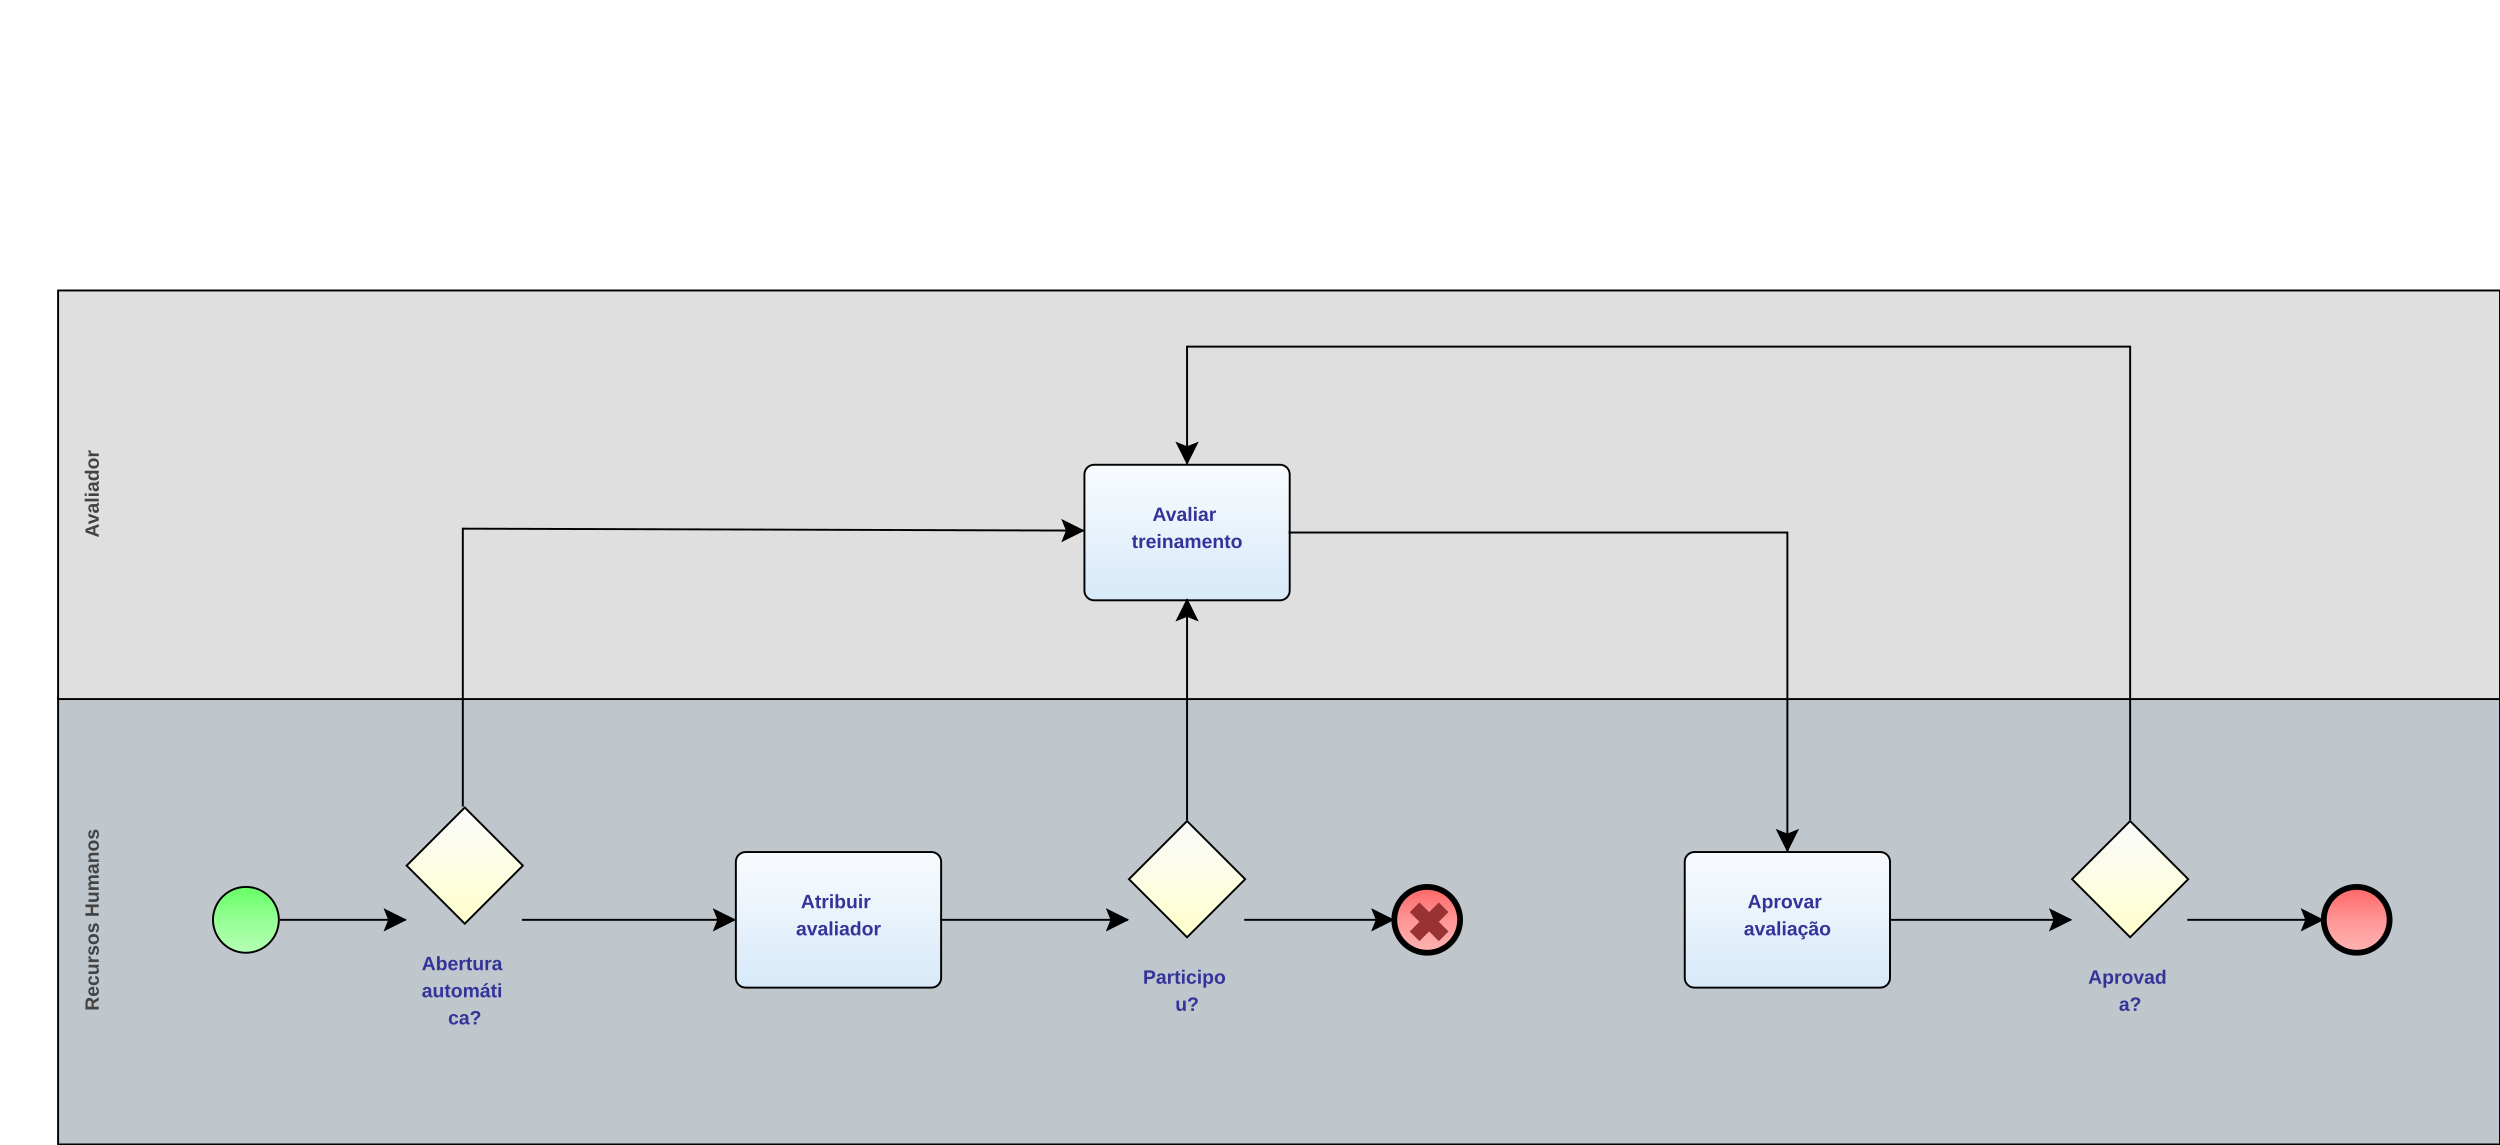
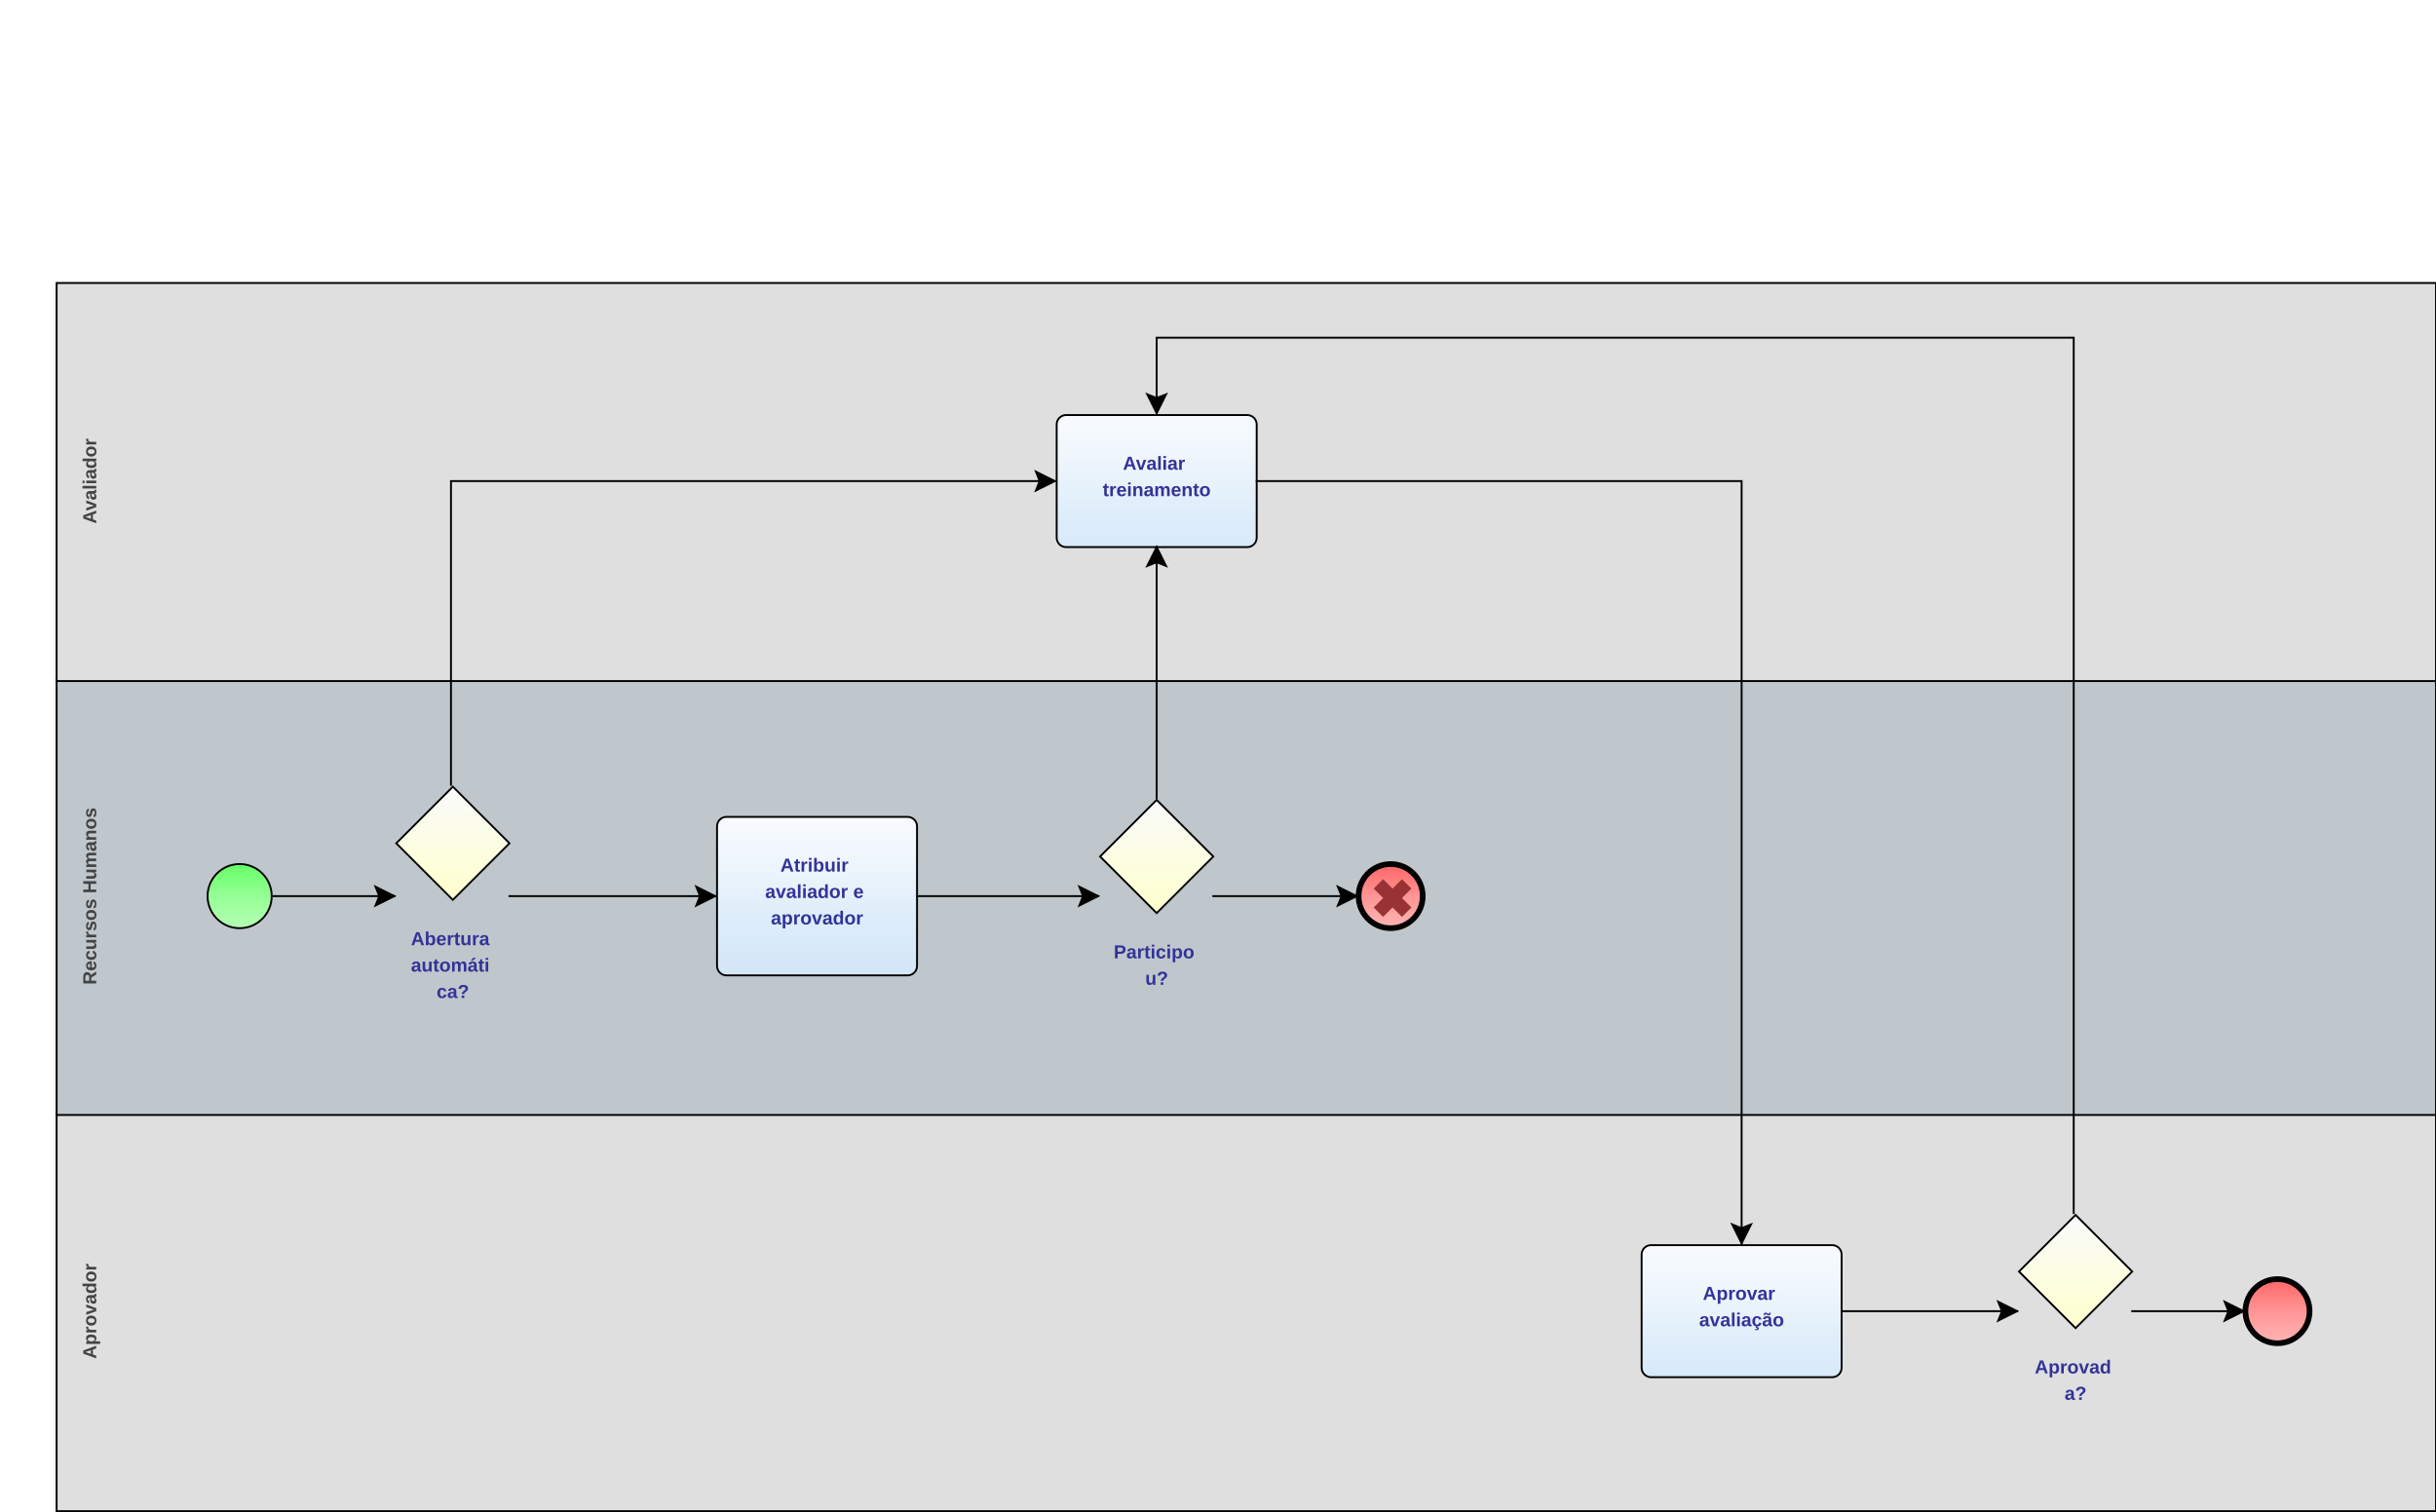
- <svg xmlns="http://www.w3.org/2000/svg" xmlns:xlink="http://www.w3.org/1999/xlink" style="stroke-dasharray:none; shape-rendering:auto; font-family:'Arial'; text-rendering:auto; fill-opacity:1; color-interpolation:auto; color-rendering:auto; font-size:12; fill:black; stroke:black; image-rendering:auto; stroke-miterlimit:10; stroke-linecap:square; stroke-linejoin:miter; font-style:normal; stroke-width:1; stroke-dashoffset:0; font-weight:normal; stroke-opacity:1;" contentScriptType="text/ecmascript" preserveAspectRatio="xMidYMid meet" zoomAndPan="magnify" version="1.0" contentStyleType="text/css" xml:xlink="http://www.w3.org/1999/xlink" width="1291" height="591">
+ <svg xmlns="http://www.w3.org/2000/svg" xmlns:xlink="http://www.w3.org/1999/xlink" style="stroke-dasharray:none; shape-rendering:auto; font-family:'Arial'; text-rendering:auto; fill-opacity:1; color-interpolation:auto; color-rendering:auto; font-size:12; fill:black; stroke:black; image-rendering:auto; stroke-miterlimit:10; stroke-linecap:square; stroke-linejoin:miter; font-style:normal; stroke-width:1; stroke-dashoffset:0; font-weight:normal; stroke-opacity:1;" contentScriptType="text/ecmascript" preserveAspectRatio="xMidYMid meet" zoomAndPan="magnify" version="1.0" contentStyleType="text/css" xml:xlink="http://www.w3.org/1999/xlink" width="1291" height="801">
+   <rect x="30" y="590" width="1261" height="211" ry="0" rx="0" style="stroke:#000000; fill:#DFDFDF" />
+   <g componentSequence="22">
+     <text x="-695" y="37" transform="rotate(270)" text-anchor="middle" style="font-weight:bold;font-size:10px;stroke:none; fill:#434343">
+       <tspan dy="14" x="-695">Aprovador</tspan>
+     </text>
+   </g>
  <rect x="30" y="360" width="1261" height="231" ry="0" rx="0" style="stroke:#000000; fill:#C0C7CC" />
  <g componentSequence="2">
    <text x="-475" y="37" transform="rotate(270)" text-anchor="middle" style="font-weight:bold;font-size:10px;stroke:none; fill:#434343">
      <tspan dy="14" x="-475">Recursos Humanos</tspan>
    </text>
  </g>
  <rect x="30" y="150" width="1261" height="211" ry="0" rx="0" style="stroke:#000000; fill:#DFDFDF" />
  <g componentSequence="1">
    <text x="-255" y="37" transform="rotate(270)" text-anchor="middle" style="font-weight:bold;font-size:10px;stroke:none; fill:#434343">
      <tspan dy="14" x="-255">Avaliador</tspan>
    </text>
  </g>
  <g sequence="3">
-     <ellipse cx="127" cy="475" rx="17" ry="17" stroke-width="1" style="fill:url(#linearGradient66FF6696FF96B6FFB6_1665928067);" stroke="336633" />
+     <ellipse cx="127" cy="475" rx="17" ry="17" stroke-width="1" style="fill:url(#linearGradient66FF6696FF96B6FFB6_1516439693);" stroke="336633" />
  </g>
  <g sequence="4">
-     <rect x="870" y="440" width="106" height="70" ry="5" rx="5" style="fill:url(#linearGradientF8FBFEEDF5FCDEEDFAD4E7F8E2E5E9_1837885850);" stroke="191970" />
+     <rect x="870" y="660" width="106" height="70" ry="5" rx="5" style="fill:url(#linearGradientF8FBFEEDF5FCDEEDFAD4E7F8E2E5E9_1420098993);" stroke="191970" />
  </g>
  <g componentSequence="4">
-     <text x="923" y="455" text-anchor="middle" style="font-weight:bold;font-size:10px;stroke:none; fill:#333399">
+     <text x="923" y="675" text-anchor="middle" style="font-weight:bold;font-size:10px;stroke:none; fill:#333399">
      <tspan dy="14" x="923">Aprovar</tspan>
      <tspan dy="14" x="923">avaliação</tspan>
    </text>
  </g>
  <g sequence="5">
-     <polygon points=" 1070 454 1100 424 1130 454 1100 484 1070 454" style="fill:url(#linearGradientFAFBFCFFFFCC_1773428979);" stroke="000000" />
+     <polygon points=" 1070 674 1100 644 1130 674 1100 704 1070 674" style="fill:url(#linearGradientFAFBFCFFFFCC_1352360957);" stroke="000000" />
  </g>
  <g componentSequence="5">
-     <text x="1100" y="494" text-anchor="middle" style="font-weight:bold;font-size:10px;stroke:none; fill:#333399">
+     <text x="1100" y="714" text-anchor="middle" style="font-weight:bold;font-size:10px;stroke:none; fill:#333399">
      <tspan dy="14" x="1100">Aprovad</tspan>
      <tspan dy="14" x="1100">a?</tspan>
    </text>
  </g>
  <g sequence="6">
-     <ellipse cx="1217" cy="475" rx="17" ry="17" stroke-width="3" style="fill:url(#linearGradientFF6666FF9696FFB6B6_750183329);" stroke="993333" />
+     <ellipse cx="1207" cy="695" rx="17" ry="17" stroke-width="3" style="fill:url(#linearGradientFF6666FF9696FFB6B6_362411914);" stroke="993333" />
  </g>
  <g sequence="7">
-     <rect x="560" y="240" width="106" height="70" ry="5" rx="5" style="fill:url(#linearGradientF8FBFEEDF5FCDEEDFAD4E7F8E2E5E9_791012775);" stroke="191970" />
+     <rect x="560" y="220" width="106" height="70" ry="5" rx="5" style="fill:url(#linearGradientF8FBFEEDF5FCDEEDFAD4E7F8E2E5E9_1476174548);" stroke="191970" />
  </g>
  <g componentSequence="7">
-     <text x="613" y="255" text-anchor="middle" style="font-weight:bold;font-size:10px;stroke:none; fill:#333399">
+     <text x="613" y="235" text-anchor="middle" style="font-weight:bold;font-size:10px;stroke:none; fill:#333399">
      <tspan dy="14" x="613">Avaliar</tspan>
      <tspan dy="14" x="613">treinamento</tspan>
    </text>
  </g>
  <g sequence="8">
-     <polygon points=" 210 447 240 417 270 447 240 477 210 447" style="fill:url(#linearGradientFAFBFCFFFFCC_500174560);" stroke="000000" />
+     <polygon points=" 210 447 240 417 270 447 240 477 210 447" style="fill:url(#linearGradientFAFBFCFFFFCC_608601327);" stroke="000000" />
  </g>
  <g componentSequence="8">
    <text x="240" y="487" text-anchor="middle" style="font-weight:bold;font-size:10px;stroke:none; fill:#333399">
      <tspan dy="14" x="240">Abertura</tspan>
      <tspan dy="14" x="240">automáti</tspan>
      <tspan dy="14" x="240">ca?</tspan>
    </text>
  </g>
  <g sequence="9">
-     <rect x="380" y="440" width="106" height="70" ry="5" rx="5" style="fill:url(#linearGradientF8FBFEEDF5FCDEEDFAD4E7F8E2E5E9_1470715473);" stroke="191970" />
+     <rect x="380" y="433" width="106" height="84" ry="5" rx="5" style="fill:url(#linearGradientF8FBFEEDF5FCDEEDFAD4E7F8E2E5E9_801738513);" stroke="191970" />
  </g>
  <g componentSequence="9">
-     <text x="433" y="455" text-anchor="middle" style="font-weight:bold;font-size:10px;stroke:none; fill:#333399">
+     <text x="433" y="448" text-anchor="middle" style="font-weight:bold;font-size:10px;stroke:none; fill:#333399">
      <tspan dy="14" x="433">Atribuir</tspan>
-       <tspan dy="14" x="433">avaliador</tspan>
+       <tspan dy="14" x="433">avaliador e</tspan>
+       <tspan dy="14" x="433">aprovador</tspan>
    </text>
  </g>
  <g sequence="10">
-     <polygon points=" 583 454 613 424 643 454 613 484 583 454" style="fill:url(#linearGradientFAFBFCFFFFCC_1285102830);" stroke="000000" />
+     <polygon points=" 583 454 613 424 643 454 613 484 583 454" style="fill:url(#linearGradientFAFBFCFFFFCC_1974864069);" stroke="000000" />
  </g>
  <g componentSequence="10">
    <text x="613" y="494" text-anchor="middle" style="font-weight:bold;font-size:10px;stroke:none; fill:#333399">
      <tspan dy="14" x="613">Participo</tspan>
      <tspan dy="14" x="613">u?</tspan>
    </text>
  </g>
  <g sequence="11">
-     <ellipse cx="737" cy="475" rx="17" ry="17" stroke-width="3" style="fill:url(#linearGradientFF6666FF9696FFB6B6_1276235783);" stroke="993333" />
+     <ellipse cx="737" cy="475" rx="17" ry="17" stroke-width="3" style="fill:url(#linearGradientFF6666FF9696FFB6B6_1198452389);" stroke="993333" />
  </g>
  <g sequence="11">
    <polygon points=" 728 471 733 466 738 471 743 466 748 471 743 476 748 481 743 486 738 481 733 486 728 481 733 476" style="stroke:none; fill:#993333" />
  </g>
  <g componentSequence="12">
    <text x="187" y="475" style="font-size:10px;font-weight:none;stroke:none; fill:#333399" text-anchor="left" />
  </g>
  <g componentSequence="13">
    <text x="335" y="475" style="font-size:10px;font-weight:none;stroke:none; fill:#333399" text-anchor="left" />
  </g>
  <g componentSequence="14">
-     <text x="338" y="273" style="font-size:10px;font-weight:none;stroke:none; fill:#333399" text-anchor="left" />
+     <text x="329" y="255" style="font-size:10px;font-weight:none;stroke:none; fill:#333399" text-anchor="left" />
  </g>
  <g componentSequence="15">
    <text x="544" y="475" style="font-size:10px;font-weight:none;stroke:none; fill:#333399" text-anchor="left" />
  </g>
  <g componentSequence="16">
    <text x="691" y="475" style="font-size:10px;font-weight:none;stroke:none; fill:#333399" text-anchor="left" />
  </g>
  <g componentSequence="17">
-     <text x="623" y="367" style="font-size:10px;font-weight:none;stroke:none; fill:#333399" text-anchor="left" />
+     <text x="623" y="357" style="font-size:10px;font-weight:none;stroke:none; fill:#333399" text-anchor="left" />
  </g>
  <g componentSequence="18">
-     <text x="887" y="275" style="font-size:10px;font-weight:none;stroke:none; fill:#333399" text-anchor="left" />
+     <text x="933" y="329" style="font-size:10px;font-weight:none;stroke:none; fill:#333399" text-anchor="left" />
  </g>
  <g componentSequence="19">
-     <text x="1033" y="475" style="font-size:10px;font-weight:none;stroke:none; fill:#333399" text-anchor="left" />
+     <text x="1033" y="695" style="font-size:10px;font-weight:none;stroke:none; fill:#333399" text-anchor="left" />
  </g>
  <g componentSequence="20">
-     <text x="1175" y="475" style="font-size:10px;font-weight:none;stroke:none; fill:#333399" text-anchor="left" />
+     <text x="1170" y="695" style="font-size:10px;font-weight:none;stroke:none; fill:#333399" text-anchor="left" />
  </g>
  <g componentSequence="21">
-     <text x="959" y="179" style="font-size:10px;font-weight:none;stroke:none; fill:#333399" text-anchor="left" />
+     <text x="1078" y="179" style="font-size:10px;font-weight:none;stroke:none; fill:#333399" text-anchor="left" />
  </g>
  <path style="fill:none; stroke:#000000;stroke-width:1" d="M145.0 475.0 L209.0 475.0" />
  <polygon style="fill:#000000; stroke:#000000;" points=" 199 470 209 475 199 480 201 475" />
-   <path style="fill:none; stroke:#000000;stroke-width:1" d="M976.0 475.0 L1069.0 475.0" />
-   <polygon style="fill:#000000; stroke:#000000;" points=" 1059 470 1069 475 1059 480 1061 475" />
-   <path style="fill:none; stroke:#000000;stroke-width:1" d="M666.0 275.0 L923.0 275.0 L923.0 439.0" />
-   <polygon style="fill:#000000; stroke:#000000;" points=" 928 429 923 439 918 429 923 431" />
-   <path style="fill:none; stroke:#000000;stroke-width:1" d="M1130.0 475.0 L1199.0 475.0" />
-   <polygon style="fill:#000000; stroke:#000000;" points=" 1189 470 1199 475 1189 480 1191 475" />
-   <path style="fill:none; stroke:#000000;stroke-width:1" d="M1100.0 423.0 L1100.0 179.0 L613.0 179.0 L613.0 239.0" />
-   <polygon style="fill:#000000; stroke:#000000;" points=" 618 229 613 239 608 229 613 231" />
-   <path style="fill:none; stroke:#000000;stroke-width:1" d="M239.0 416.0 L239.0 273.0 L559.0 274.0" />
-   <polygon style="fill:#000000; stroke:#000000;" points=" 549 269 559 274 549 279 551 274" />
-   <path style="fill:none; stroke:#000000;stroke-width:1" d="M613.0 423.0 L613.0 310.0" />
-   <polygon style="fill:#000000; stroke:#000000;" points=" 608 320 613 310 618 320 613 318" />
+   <path style="fill:none; stroke:#000000;stroke-width:1" d="M976.0 695.0 L1069.0 695.0" />
+   <polygon style="fill:#000000; stroke:#000000;" points=" 1059 690 1069 695 1059 700 1061 695" />
+   <path style="fill:none; stroke:#000000;stroke-width:1" d="M666.0 255.0 L923.0 255.0 L923.0 659.0" />
+   <polygon style="fill:#000000; stroke:#000000;" points=" 928 649 923 659 918 649 923 651" />
+   <path style="fill:none; stroke:#000000;stroke-width:1" d="M1130.0 695.0 L1189.0 695.0" />
+   <polygon style="fill:#000000; stroke:#000000;" points=" 1179 690 1189 695 1179 700 1181 695" />
+   <path style="fill:none; stroke:#000000;stroke-width:1" d="M1099.0 643.0 L1099.0 179.0 L613.0 179.0 L613.0 219.0" />
+   <polygon style="fill:#000000; stroke:#000000;" points=" 618 209 613 219 608 209 613 211" />
+   <path style="fill:none; stroke:#000000;stroke-width:1" d="M239.0 416.0 L239.0 255.0 L559.0 255.0" />
+   <polygon style="fill:#000000; stroke:#000000;" points=" 549 250 559 255 549 260 551 255" />
+   <path style="fill:none; stroke:#000000;stroke-width:1" d="M613.0 423.0 L613.0 290.0" />
+   <polygon style="fill:#000000; stroke:#000000;" points=" 608 300 613 290 618 300 613 298" />
  <path style="fill:none; stroke:#000000;stroke-width:1" d="M270.0 475.0 L379.0 475.0" />
  <polygon style="fill:#000000; stroke:#000000;" points=" 369 470 379 475 369 480 371 475" />
  <path style="fill:none; stroke:#000000;stroke-width:1" d="M486.0 475.0 L582.0 475.0" />
  <polygon style="fill:#000000; stroke:#000000;" points=" 572 470 582 475 572 480 574 475" />
  <path style="fill:none; stroke:#000000;stroke-width:1" d="M643.0 475.0 L719.0 475.0" />
  <polygon style="fill:#000000; stroke:#000000;" points=" 709 470 719 475 709 480 711 475" />
  <defs>
-     <linearGradient xlink:href="#linearGradient66FF6696FF96B6FFB6" id="linearGradient66FF6696FF96B6FFB6_1665928067" x1="0" y1="458.0" x2="0" y2="493.0" gradientUnits="userSpaceOnUse" xlink:type="simple" xlink:actuate="onLoad" xlink:show="other" />
+     <linearGradient xlink:href="#linearGradient66FF6696FF96B6FFB6" id="linearGradient66FF6696FF96B6FFB6_1516439693" x1="0" y1="458.0" x2="0" y2="493.0" gradientUnits="userSpaceOnUse" xlink:type="simple" xlink:actuate="onLoad" xlink:show="other" />
    <linearGradient id="linearGradient66FF6696FF96B6FFB6">
      <stop style="stop-color:#66FF66;stop-opacity:1;" offset="0.0" id="stop66FF66" />
      <stop style="stop-color:#96FF96;stop-opacity:1;" offset="0.5" id="stop96FF96" />
      <stop style="stop-color:#B6FFB6;stop-opacity:1;" offset="1.0" id="stopB6FFB6" />
    </linearGradient>
-     <linearGradient xlink:href="#linearGradientF8FBFEEDF5FCDEEDFAD4E7F8E2E5E9" id="linearGradientF8FBFEEDF5FCDEEDFAD4E7F8E2E5E9_1837885850" x1="0" y1="440.0" x2="0" y2="546.0" gradientUnits="userSpaceOnUse" xlink:type="simple" xlink:actuate="onLoad" xlink:show="other" />
+     <linearGradient xlink:href="#linearGradientF8FBFEEDF5FCDEEDFAD4E7F8E2E5E9" id="linearGradientF8FBFEEDF5FCDEEDFAD4E7F8E2E5E9_1420098993" x1="0" y1="660.0" x2="0" y2="766.0" gradientUnits="userSpaceOnUse" xlink:type="simple" xlink:actuate="onLoad" xlink:show="other" />
    <linearGradient id="linearGradientF8FBFEEDF5FCDEEDFAD4E7F8E2E5E9">
      <stop style="stop-color:#F8FBFE;stop-opacity:1;" offset="0.0" id="stopF8FBFE" />
      <stop style="stop-color:#EDF5FC;stop-opacity:1;" offset="0.25" id="stopEDF5FC" />
      <stop style="stop-color:#DEEDFA;stop-opacity:1;" offset="0.5" id="stopDEEDFA" />
      <stop style="stop-color:#D4E7F8;stop-opacity:1;" offset="0.75" id="stopD4E7F8" />
      <stop style="stop-color:#E2E5E9;stop-opacity:1;" offset="1.0" id="stopE2E5E9" />
    </linearGradient>
-     <linearGradient xlink:href="#linearGradientFAFBFCFFFFCC" id="linearGradientFAFBFCFFFFCC_1773428979" x1="0" y1="424.0" x2="0" y2="484.0" gradientUnits="userSpaceOnUse" xlink:type="simple" xlink:actuate="onLoad" xlink:show="other" />
+     <linearGradient xlink:href="#linearGradientFAFBFCFFFFCC" id="linearGradientFAFBFCFFFFCC_1352360957" x1="0" y1="644.0" x2="0" y2="704.0" gradientUnits="userSpaceOnUse" xlink:type="simple" xlink:actuate="onLoad" xlink:show="other" />
    <linearGradient id="linearGradientFAFBFCFFFFCC">
      <stop style="stop-color:#FAFBFC;stop-opacity:1;" offset="0.0" id="stopFAFBFC" />
      <stop style="stop-color:#FFFFCC;stop-opacity:1;" offset="1.0" id="stopFFFFCC" />
    </linearGradient>
-     <linearGradient xlink:href="#linearGradientFF6666FF9696FFB6B6" id="linearGradientFF6666FF9696FFB6B6_750183329" x1="0" y1="458.0" x2="0" y2="493.0" gradientUnits="userSpaceOnUse" xlink:type="simple" xlink:actuate="onLoad" xlink:show="other" />
+     <linearGradient xlink:href="#linearGradientFF6666FF9696FFB6B6" id="linearGradientFF6666FF9696FFB6B6_362411914" x1="0" y1="678.0" x2="0" y2="713.0" gradientUnits="userSpaceOnUse" xlink:type="simple" xlink:actuate="onLoad" xlink:show="other" />
    <linearGradient id="linearGradientFF6666FF9696FFB6B6">
      <stop style="stop-color:#FF6666;stop-opacity:1;" offset="0.0" id="stopFF6666" />
      <stop style="stop-color:#FF9696;stop-opacity:1;" offset="0.5" id="stopFF9696" />
      <stop style="stop-color:#FFB6B6;stop-opacity:1;" offset="1.0" id="stopFFB6B6" />
    </linearGradient>
-     <linearGradient xlink:href="#linearGradientF8FBFEEDF5FCDEEDFAD4E7F8E2E5E9" id="linearGradientF8FBFEEDF5FCDEEDFAD4E7F8E2E5E9_791012775" x1="0" y1="240.0" x2="0" y2="346.0" gradientUnits="userSpaceOnUse" xlink:type="simple" xlink:actuate="onLoad" xlink:show="other" />
-     <linearGradient xlink:href="#linearGradientFAFBFCFFFFCC" id="linearGradientFAFBFCFFFFCC_500174560" x1="0" y1="417.0" x2="0" y2="477.0" gradientUnits="userSpaceOnUse" xlink:type="simple" xlink:actuate="onLoad" xlink:show="other" />
-     <linearGradient xlink:href="#linearGradientF8FBFEEDF5FCDEEDFAD4E7F8E2E5E9" id="linearGradientF8FBFEEDF5FCDEEDFAD4E7F8E2E5E9_1470715473" x1="0" y1="440.0" x2="0" y2="546.0" gradientUnits="userSpaceOnUse" xlink:type="simple" xlink:actuate="onLoad" xlink:show="other" />
-     <linearGradient xlink:href="#linearGradientFAFBFCFFFFCC" id="linearGradientFAFBFCFFFFCC_1285102830" x1="0" y1="424.0" x2="0" y2="484.0" gradientUnits="userSpaceOnUse" xlink:type="simple" xlink:actuate="onLoad" xlink:show="other" />
-     <linearGradient xlink:href="#linearGradientFF6666FF9696FFB6B6" id="linearGradientFF6666FF9696FFB6B6_1276235783" x1="0" y1="458.0" x2="0" y2="493.0" gradientUnits="userSpaceOnUse" xlink:type="simple" xlink:actuate="onLoad" xlink:show="other" />
+     <linearGradient xlink:href="#linearGradientF8FBFEEDF5FCDEEDFAD4E7F8E2E5E9" id="linearGradientF8FBFEEDF5FCDEEDFAD4E7F8E2E5E9_1476174548" x1="0" y1="220.0" x2="0" y2="326.0" gradientUnits="userSpaceOnUse" xlink:type="simple" xlink:actuate="onLoad" xlink:show="other" />
+     <linearGradient xlink:href="#linearGradientFAFBFCFFFFCC" id="linearGradientFAFBFCFFFFCC_608601327" x1="0" y1="417.0" x2="0" y2="477.0" gradientUnits="userSpaceOnUse" xlink:type="simple" xlink:actuate="onLoad" xlink:show="other" />
+     <linearGradient xlink:href="#linearGradientF8FBFEEDF5FCDEEDFAD4E7F8E2E5E9" id="linearGradientF8FBFEEDF5FCDEEDFAD4E7F8E2E5E9_801738513" x1="0" y1="433.0" x2="0" y2="539.0" gradientUnits="userSpaceOnUse" xlink:type="simple" xlink:actuate="onLoad" xlink:show="other" />
+     <linearGradient xlink:href="#linearGradientFAFBFCFFFFCC" id="linearGradientFAFBFCFFFFCC_1974864069" x1="0" y1="424.0" x2="0" y2="484.0" gradientUnits="userSpaceOnUse" xlink:type="simple" xlink:actuate="onLoad" xlink:show="other" />
+     <linearGradient xlink:href="#linearGradientFF6666FF9696FFB6B6" id="linearGradientFF6666FF9696FFB6B6_1198452389" x1="0" y1="458.0" x2="0" y2="493.0" gradientUnits="userSpaceOnUse" xlink:type="simple" xlink:actuate="onLoad" xlink:show="other" />
  </defs>
</svg>
